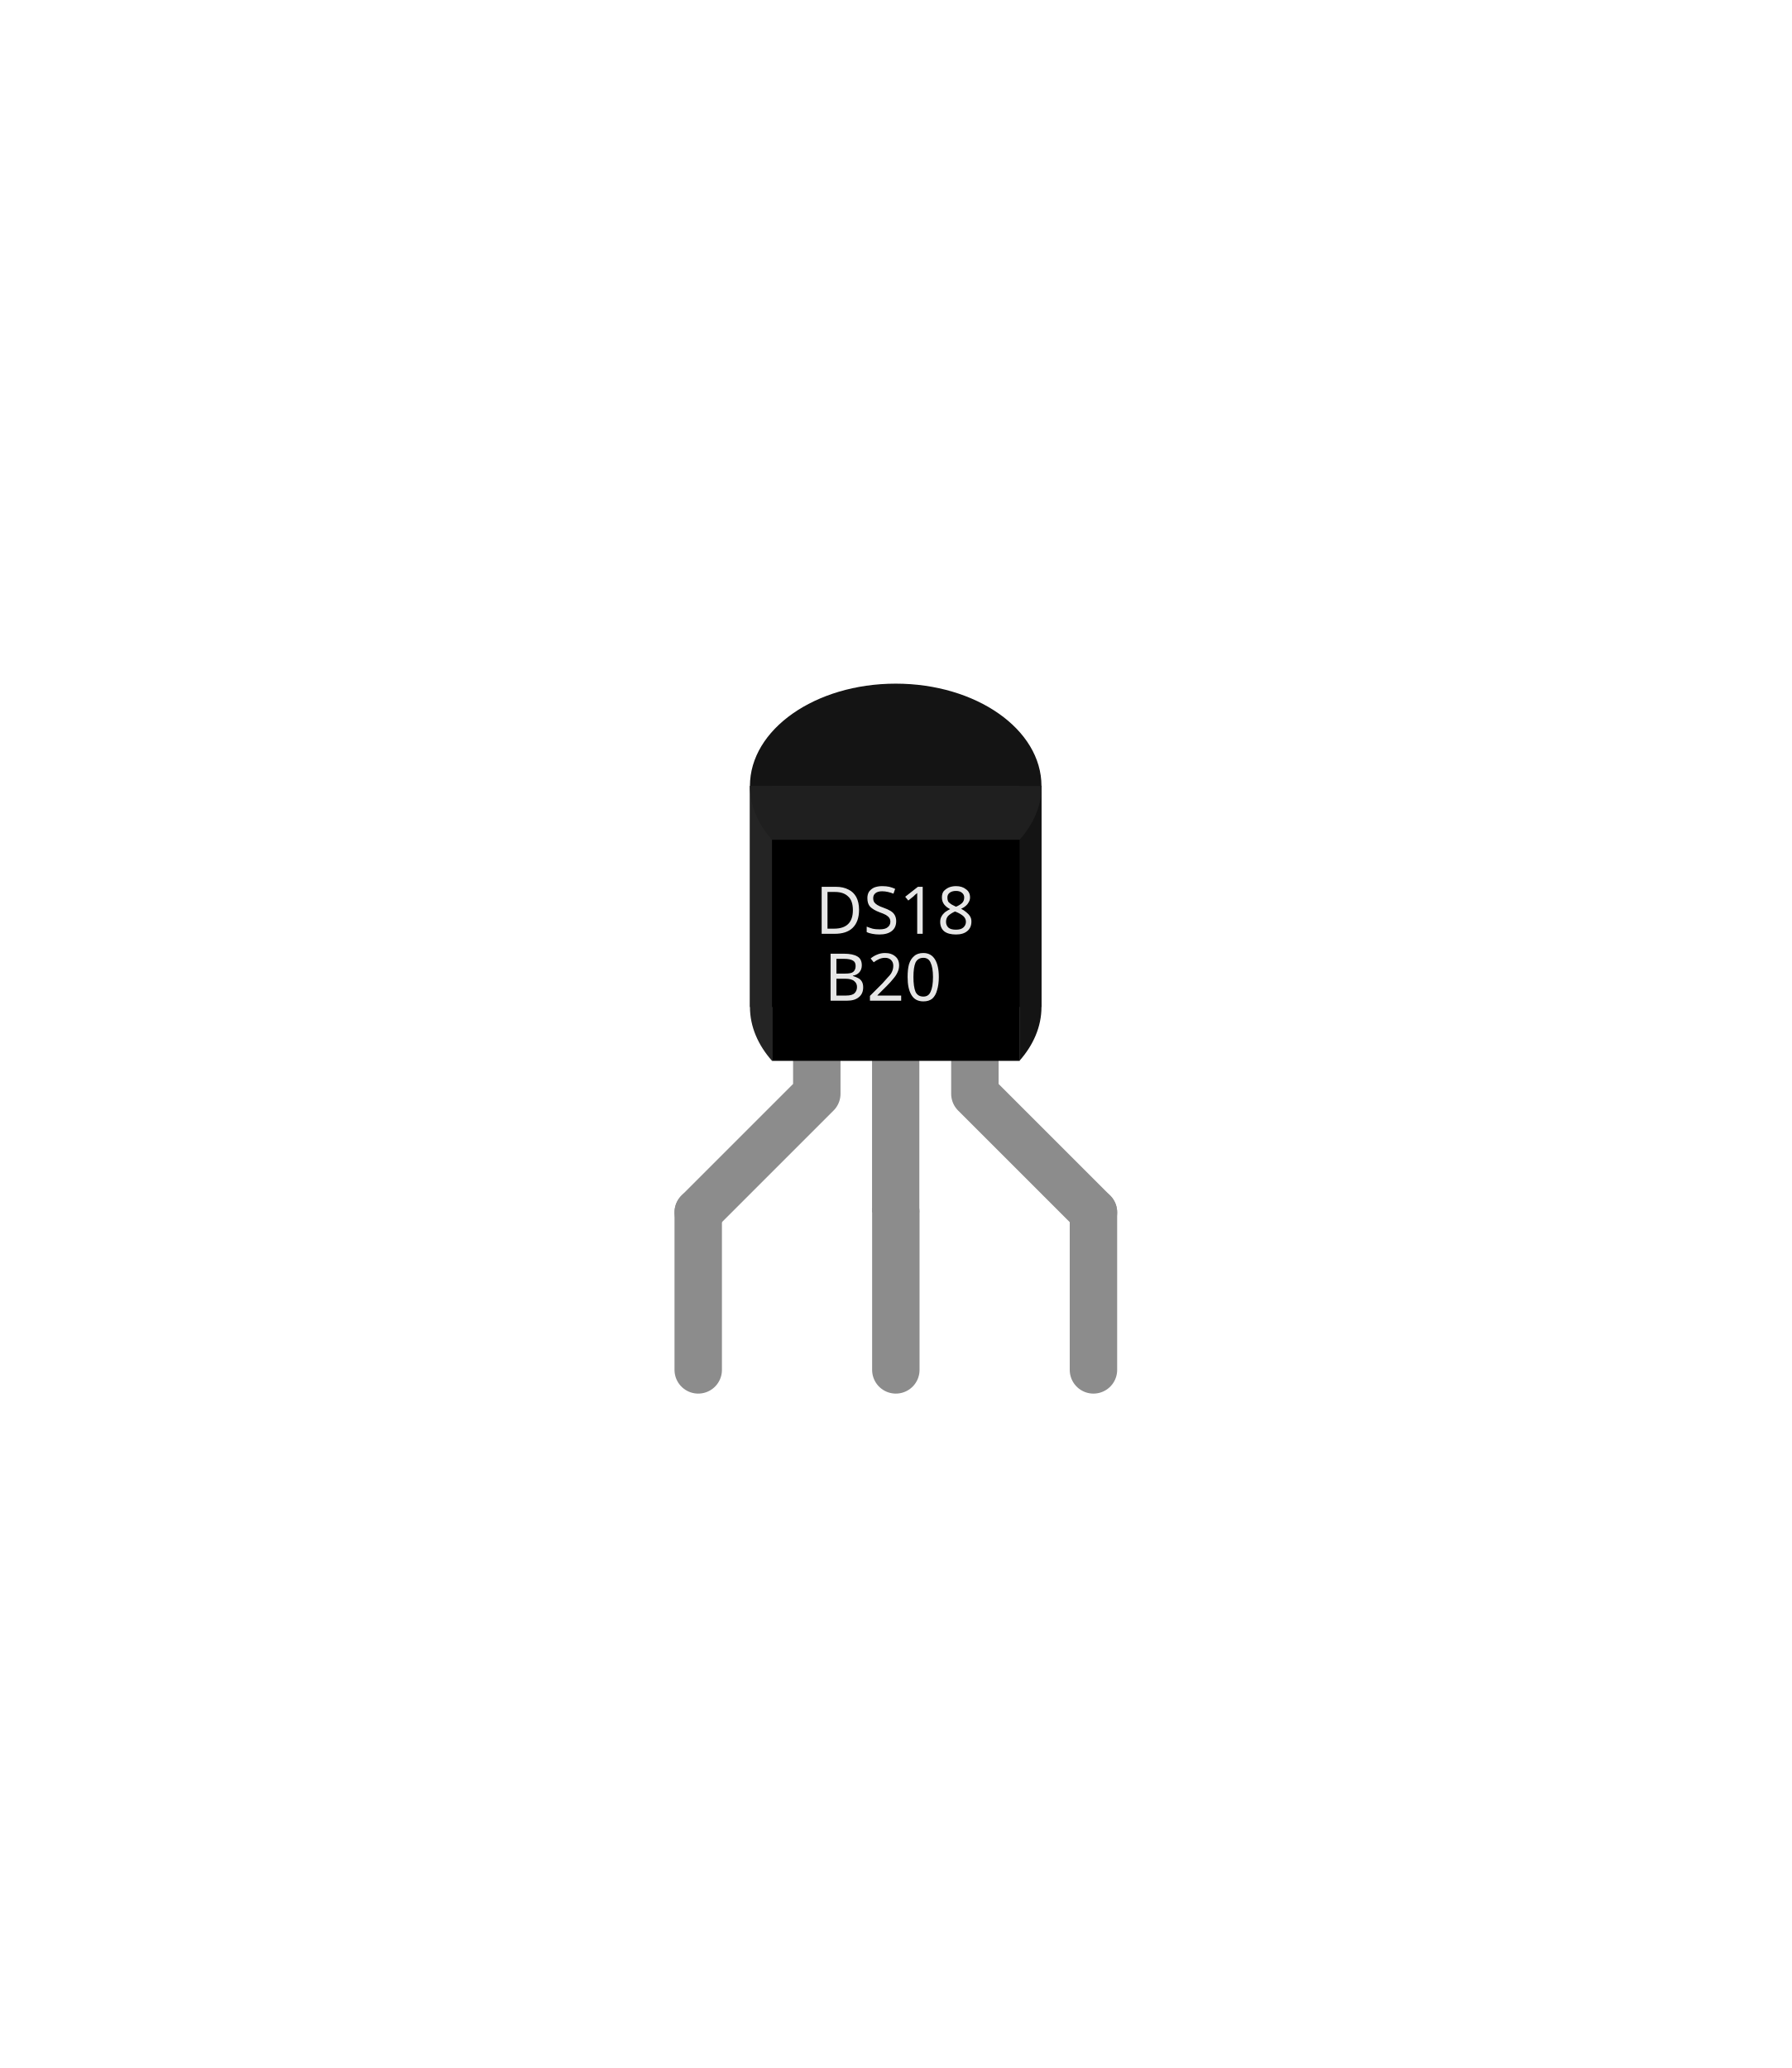
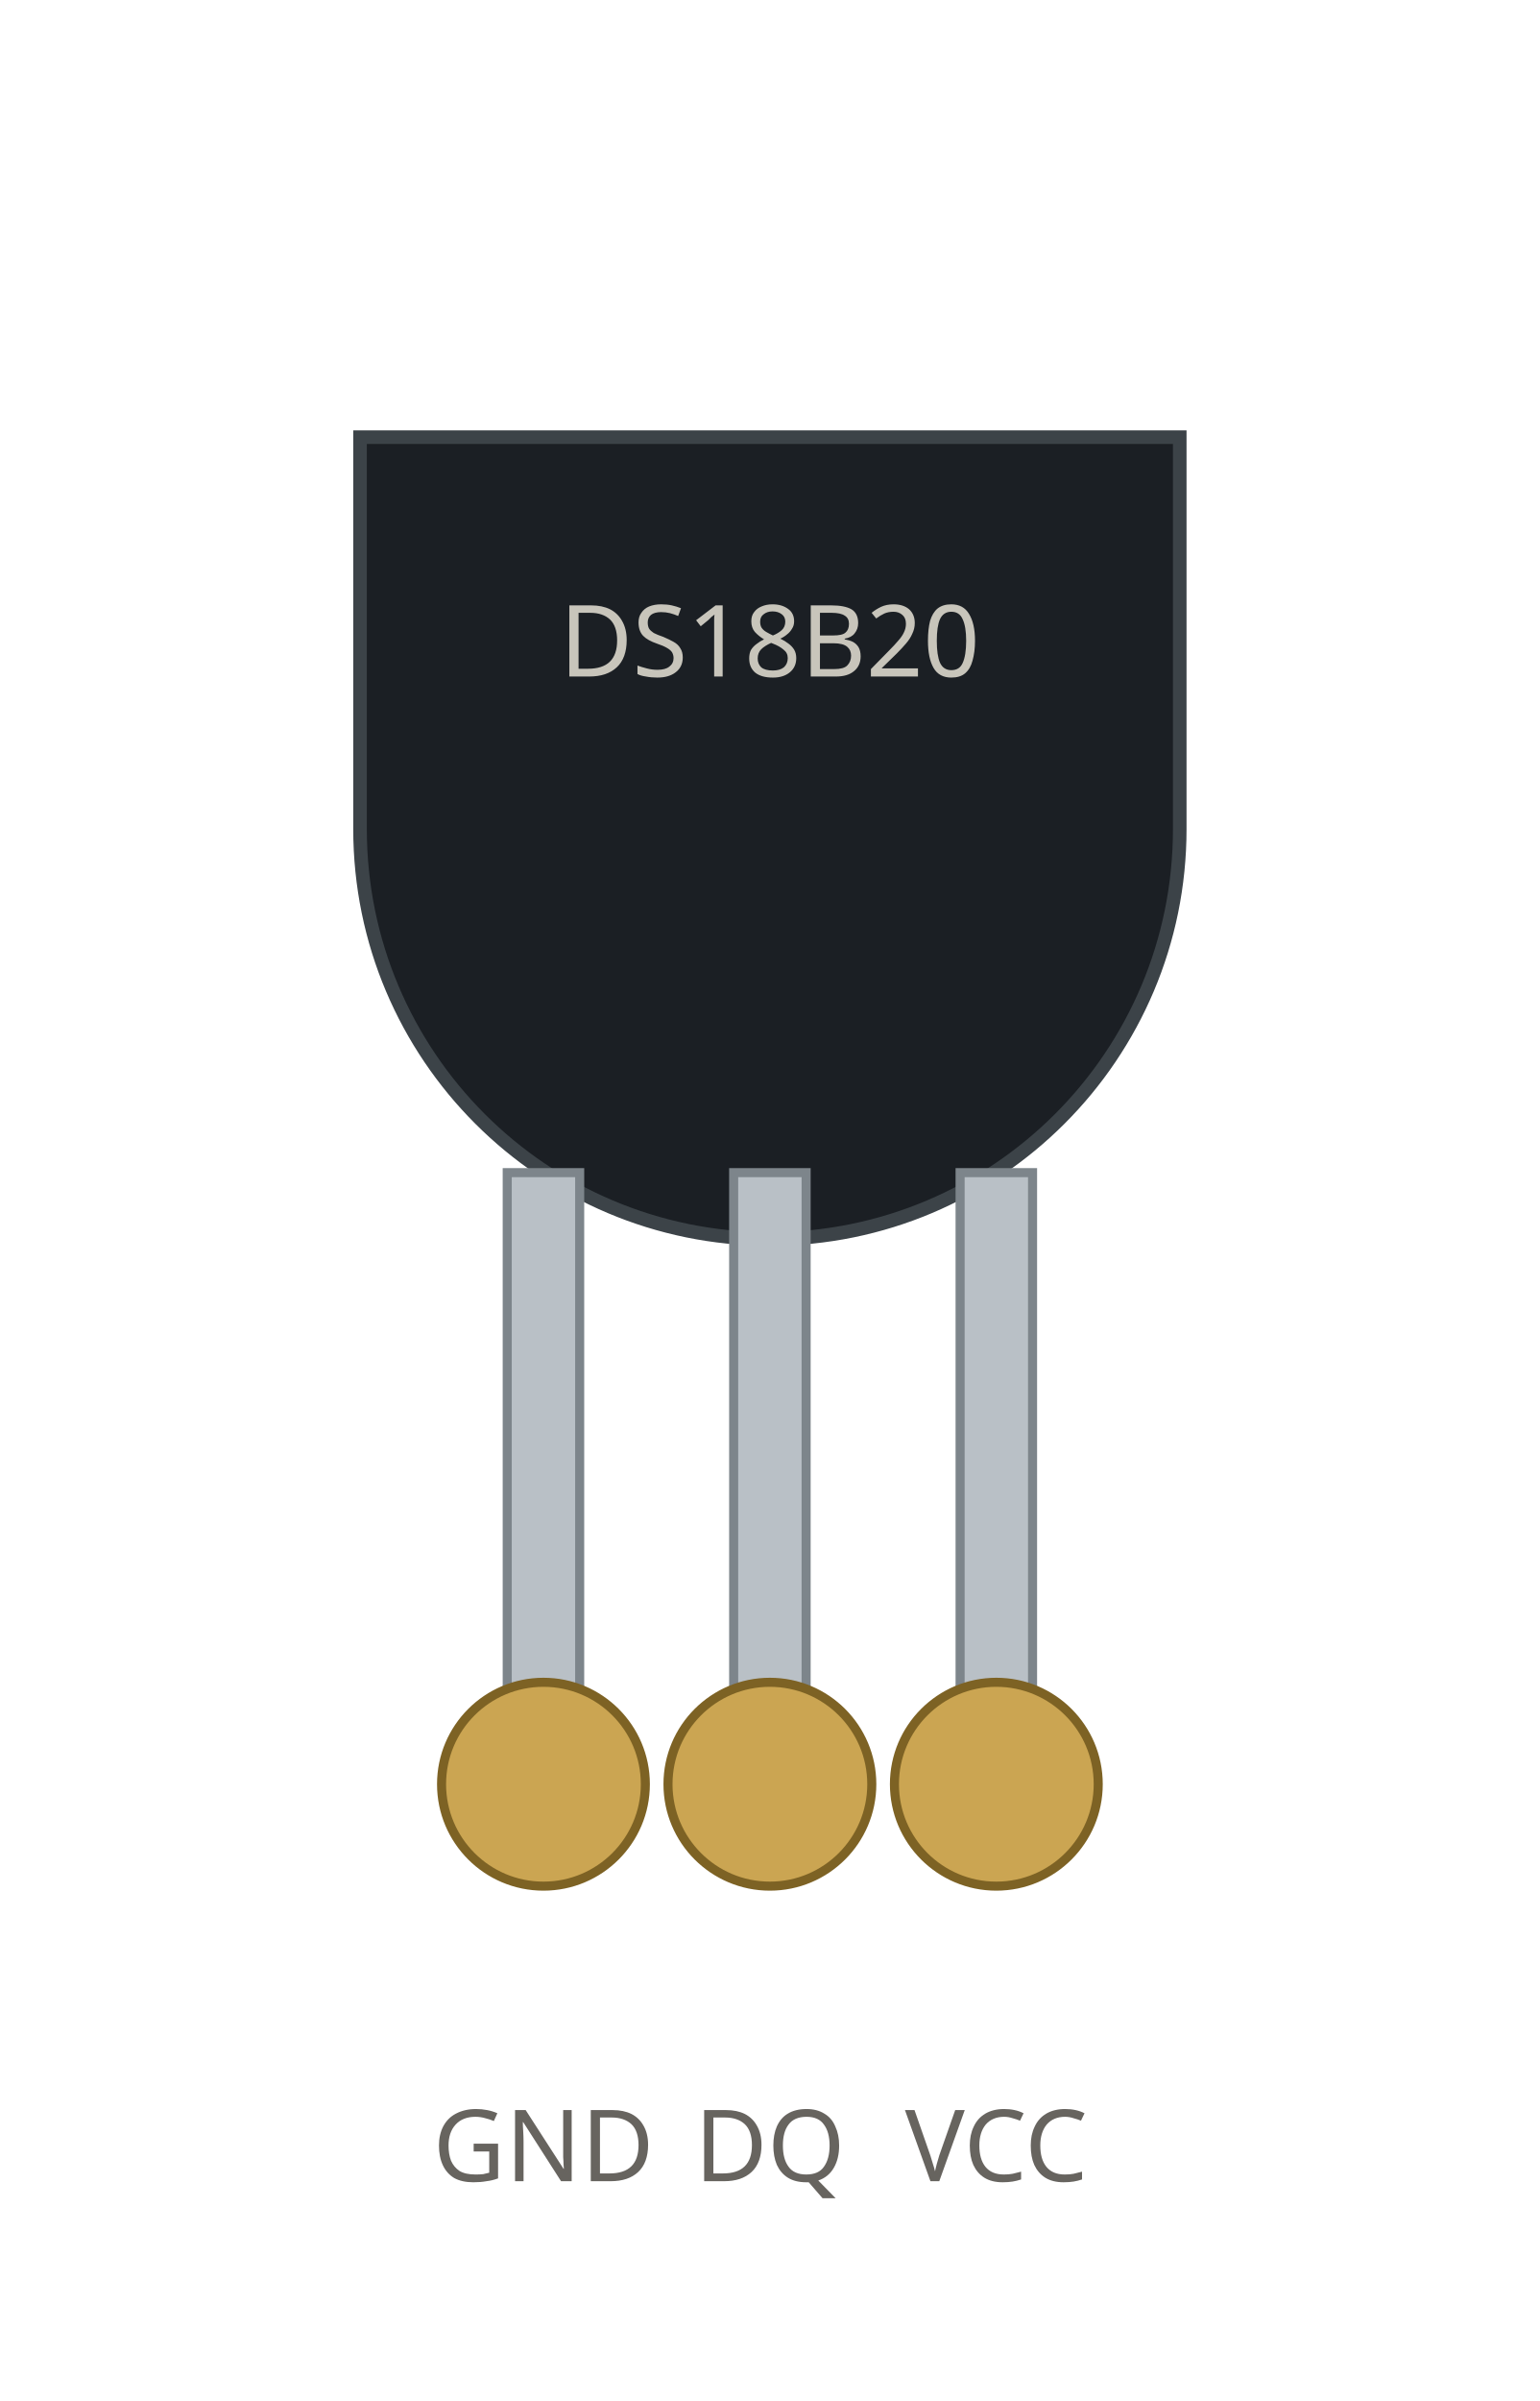
- <svg xmlns="http://www.w3.org/2000/svg" viewBox="-8.16 -9.42 16.32 18.84">
-   <g transform="translate(-2.16 -3.42) scale(0.2)">
-     <defs id="defs150880" />
-     <g style="display:inline" id="layer6" transform="translate(0,10.118)">
-       <g id="g213067">
-         <path style="color:#000000;fill:none;stroke:#8c8c8c;stroke-width:2.16;stroke-linecap:round;stroke-linejoin:round;stroke-miterlimit:4;stroke-opacity:1;stroke-dasharray:none;stroke-dashoffset:0;marker:none;visibility:visible;display:inline;overflow:visible;enable-background:accumulate" id="path212445" d="m 1.8,15.105 5.4,-5.4 0,-3.6" />
-         <line style="fill:none;stroke:#8c8c8c;stroke-width:2.16;stroke-linecap:round" id="connector1leg" y1="15.105" x1="1.8" y2="22.282" x2="1.8" />
-         <line style="fill:none;stroke:#8c8c8c;stroke-width:2.16;stroke-linecap:round" id="connector2leg" y1="15.105" x1="10.8" y2="22.282" x2="10.8" />
-         <line style="fill:none;stroke:#8c8c8c;stroke-width:2.16;stroke-linecap:round" id="connector3leg" y1="15.105" x1="19.8" y2="22.282" x2="19.8" />
-         <rect width="2.154" x="9.717" y="5.754" height="9.351" style="fill:#8c8c8c" id="rect9506" />
-         <rect width="13.278" x="4.155" y="-4.318" height="10.07" style="fill:#1a1a1a" id="rect9553" />
-         <path style="fill:#141414" id="path9555" d="m 16.428,-4.318 v 2.453 8.228 1.843 c 0.633,-0.714 1.005,-1.554 1.005,-2.453 l 0,0 V -4.318 h -1.005 z" />
-         <path style="fill:#242424" id="path9557" d="m 5.161,-4.318 h -1.005 V 5.752 l 0,0 c 0,0.899 0.373,1.739 1.005,2.453 V 6.362 -1.865 -4.318 z" />
-         <path style="fill:#1f1f1f" id="path9559" d="m 4.155,-4.318 0,0 c 0,0.899 0.373,1.74 1.005,2.453 H 16.436 c 0.632,-0.713 1.005,-1.554 1.005,-2.453 l 0,0 H 4.155 z" />
-         <path style="fill:#141414" id="path9561" d="m 10.795,-8.977 c -3.668,0 -6.64,2.086 -6.64,4.661 H 17.433 c 0,-2.575 -2.97,-4.661 -6.638,-4.661 z" />
-         <path style="color:#000000;fill:none;stroke:#8c8c8c;stroke-width:2.16;stroke-linecap:round;stroke-linejoin:round;stroke-miterlimit:4;stroke-opacity:1;stroke-dasharray:none;stroke-dashoffset:0;marker:none;visibility:visible;display:inline;overflow:visible;enable-background:accumulate" id="path212957" d="m 19.8,15.105 -5.4,-5.4 0,-3.6" />
-         <rect width="11.276" x="5.161" y="-1.865" height="10.07" id="rect9563" />
-         <g style="font-size:3px;fill:#e6e6e6;font-family:OCRA" id="label0">
-           <text x="10.758" y="2.417" style="font-style:normal;font-variant:normal;font-weight:normal;font-stretch:normal;text-align:center;text-anchor:middle;font-family:OCR A Std;-inkscape-font-specification:OCR A Std" id="tspan150901">DS18</text>
-         </g>
-         <g style="font-size:3px;fill:#e6e6e6;font-family:OCRA" id="label0_1_">
-           <text x="7.53" y="5.464" style="font-style:normal;font-variant:normal;font-weight:normal;font-stretch:normal;font-family:OCR A Std;-inkscape-font-specification:OCR A Std" id="tspan150907">B20</text>
-         </g>
-         <path style="color:#000000;fill:none;stroke:#8c8c8c;stroke-width:2.16;stroke-linecap:round;stroke-linejoin:miter;stroke-miterlimit:4;stroke-opacity:0;stroke-dasharray:none;stroke-dashoffset:0;marker:none;visibility:visible;display:inline;overflow:visible;enable-background:accumulate" id="connector1pin" d="m 1.8,32.4 0,1.8" transform="translate(-1.3401714e-7,-10.118)" />
-         <path style="color:#000000;fill:none;stroke:#8c8c8c;stroke-width:2.16;stroke-linecap:round;stroke-linejoin:miter;stroke-miterlimit:4;stroke-opacity:0;stroke-dasharray:none;stroke-dashoffset:0;marker:none;visibility:visible;display:inline;overflow:visible;enable-background:accumulate" id="connector2pin" d="m 10.8,32.4 0,1.8" transform="translate(-1.3401714e-7,-10.118)" />
-         <path style="color:#000000;fill:none;stroke:#8c8c8c;stroke-width:2.16;stroke-linecap:round;stroke-linejoin:miter;stroke-miterlimit:4;stroke-opacity:0;stroke-dasharray:none;stroke-dashoffset:0;marker:none;visibility:visible;display:inline;overflow:visible;enable-background:accumulate" id="connector3pin" d="m 19.8,32.4 0,1.8" transform="translate(-1.3401714e-7,-10.118)" />
-       </g>
-     </g>
-   </g>
+ <svg xmlns="http://www.w3.org/2000/svg" viewBox="-34.0 -58.0 68.0 106.0">
+   <defs>
+     <linearGradient id="pcb" x1="0" y1="-1" x2="0" y2="1">
+       <stop offset="0" stop-color="#343a6b" />
+       <stop offset="1" stop-color="#2b2f57" />
+     </linearGradient>
+     <linearGradient id="can" x1="0" y1="-1" x2="0" y2="1">
+       <stop offset="0" stop-color="#d3d8db" />
+       <stop offset="1" stop-color="#979fa4" />
+     </linearGradient>
+   </defs>
+   <path d="M -18.1 -38.7 h 36.2 v 17.3 a 18.1 18.1 0 0 1 -36.2 0 z" fill="#1b1f24" stroke="#3c4348" stroke-width="0.6" />
+   <text x="0.00" y="-29.66" fill="#e6e2d6" font-family="ui-sans-serif, system-ui, sans-serif" font-size="4.4" text-anchor="middle" dominant-baseline="middle" opacity="0.85">DS18B20</text>
+   <rect x="-11.6" y="-6.23" width="3.2" height="27" fill="#b9c0c6" stroke="#7d858b" stroke-width="0.4" />
+   <rect x="-14.5" y="16.27" width="9" height="9" rx="4.5" fill="#cba552" stroke="#7d6224" stroke-width="0.4" />
+   <text x="-10.00" y="36.77" fill="#57534e" font-family="ui-sans-serif, system-ui, sans-serif" font-size="4.4" text-anchor="middle" dominant-baseline="middle" opacity="0.9">GND</text>
+   <rect x="-1.6" y="-6.23" width="3.2" height="27" fill="#b9c0c6" stroke="#7d858b" stroke-width="0.4" />
+   <rect x="-4.5" y="16.27" width="9" height="9" rx="4.5" fill="#cba552" stroke="#7d6224" stroke-width="0.4" />
+   <text x="0.00" y="36.77" fill="#57534e" font-family="ui-sans-serif, system-ui, sans-serif" font-size="4.4" text-anchor="middle" dominant-baseline="middle" opacity="0.9">DQ</text>
+   <rect x="8.4" y="-6.23" width="3.2" height="27" fill="#b9c0c6" stroke="#7d858b" stroke-width="0.4" />
+   <rect x="5.5" y="16.27" width="9" height="9" rx="4.5" fill="#cba552" stroke="#7d6224" stroke-width="0.4" />
+   <text x="10.00" y="36.77" fill="#57534e" font-family="ui-sans-serif, system-ui, sans-serif" font-size="4.4" text-anchor="middle" dominant-baseline="middle" opacity="0.9">VCC</text>
</svg>
